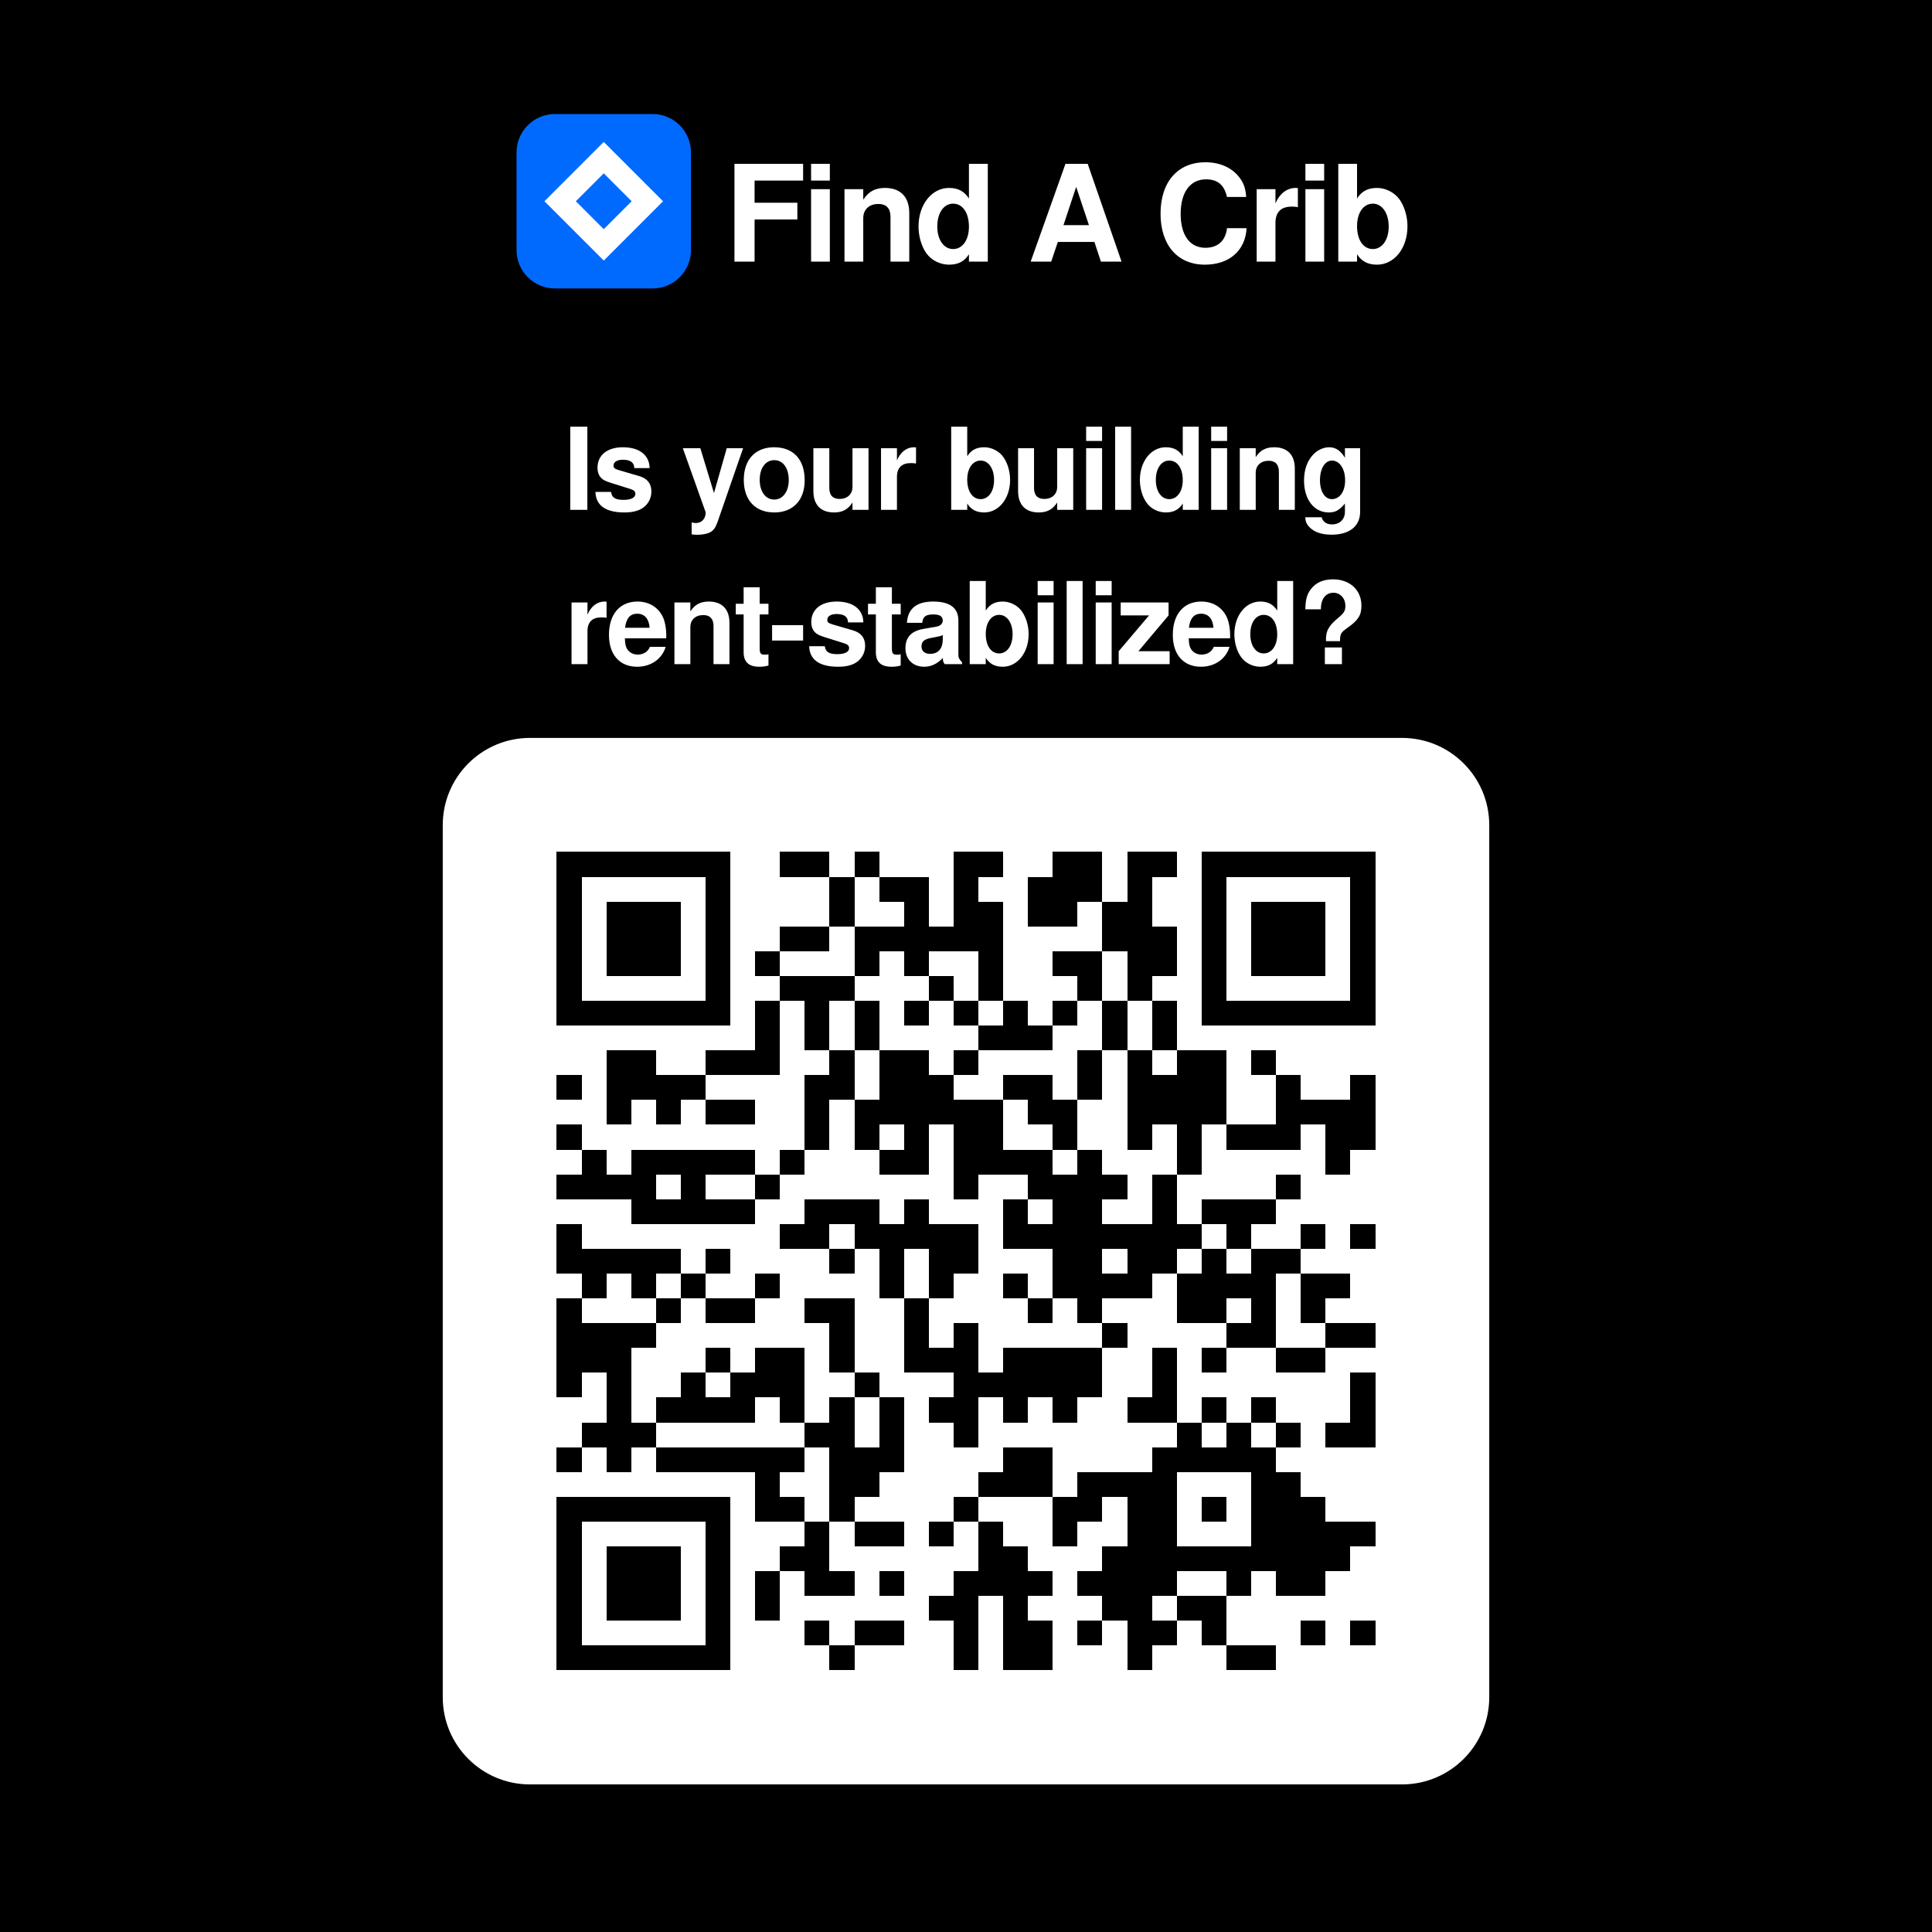
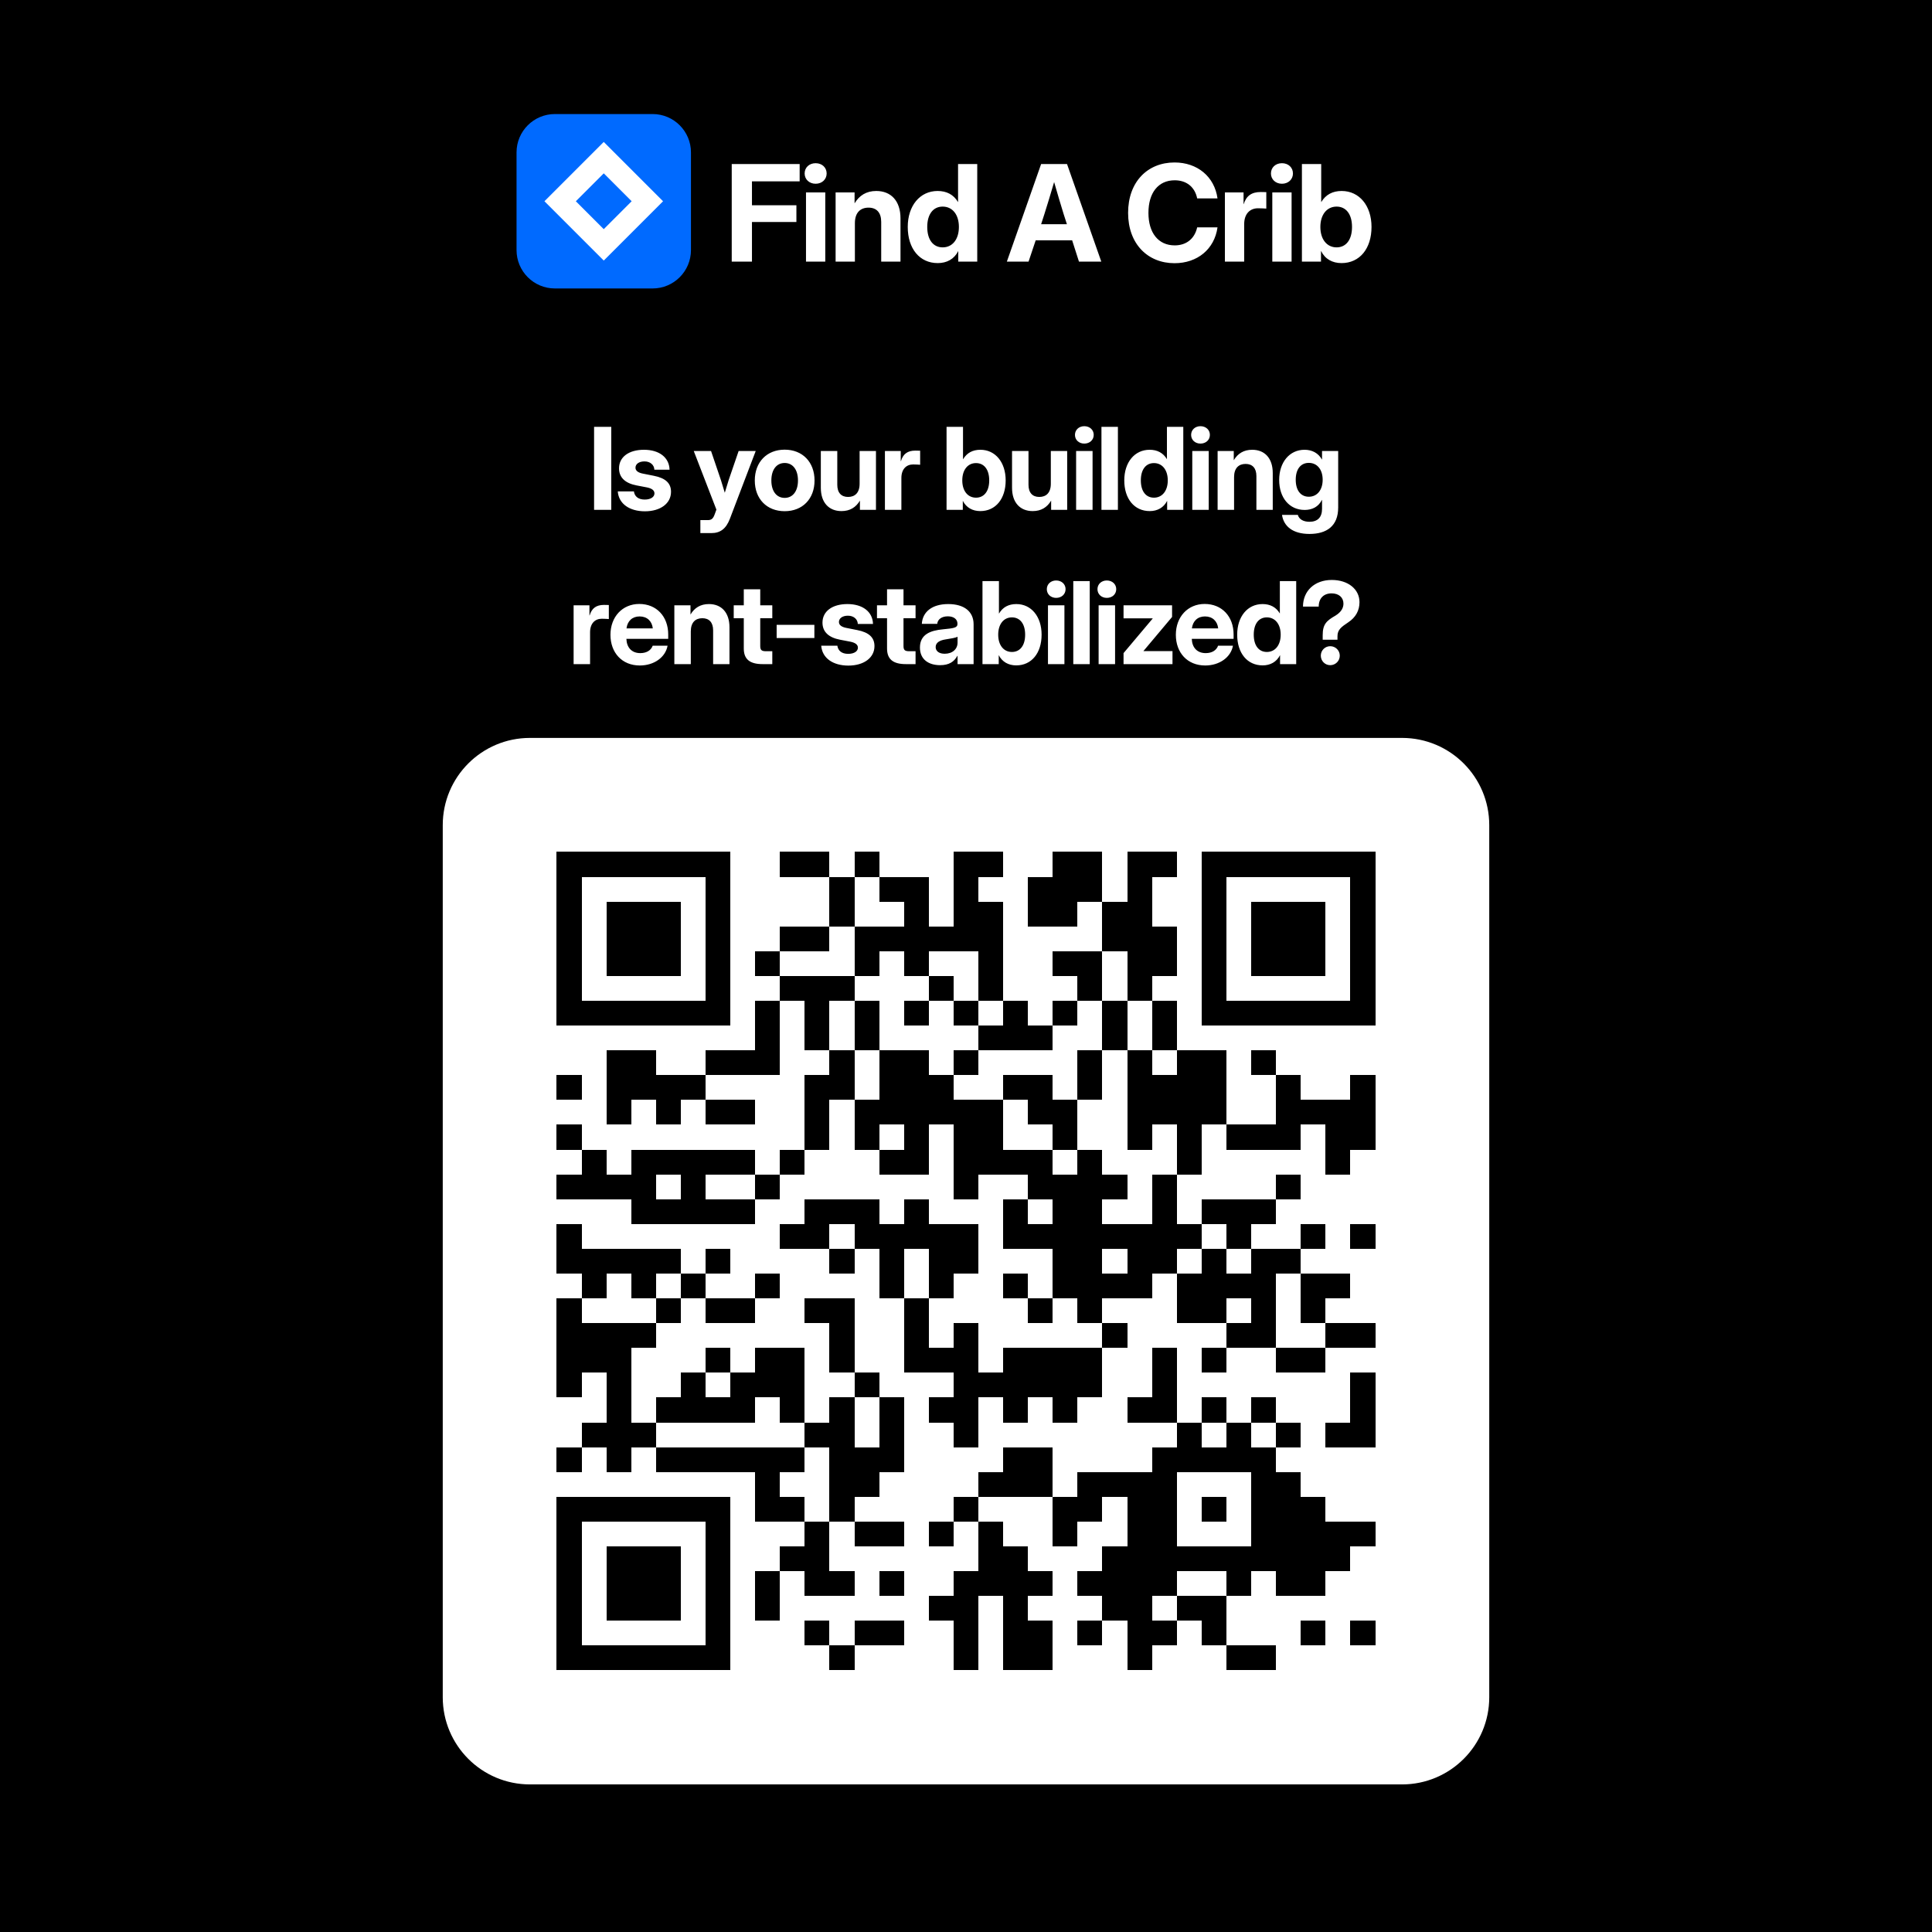
<svg xmlns="http://www.w3.org/2000/svg" width="4in" height="4in" viewBox="0 0 288.00 288.00">
  <rect x="0.00" y="0.00" width="288.00" height="288.00" rx="0.00" fill="#000000" />
  <rect x="77.00" y="17.00" width="26.00" height="26.00" rx="5.72" fill="#006AFF" />
  <path d="M90.00,21.16 L98.84,30.00 L90.00,38.84 L81.16,30.00 Z" fill="#FFFFFF" />
  <path d="M90.00,25.84 L94.16,30.00 L90.00,34.16 L85.84,30.00 Z" fill="#006AFF" />
-   <text x="108.00" y="39.00" font-family="Helvetica Neue, Helvetica, Arial, sans-serif" font-size="20.00" font-weight="700" fill="#FFFFFF" text-anchor="start" letter-spacing="-0.50">Find A Crib</text>
-   <text x="144.00" y="76.00" font-family="Helvetica Neue, Helvetica, Arial, sans-serif" font-size="17.00" font-weight="700" fill="#FFFFFF" text-anchor="middle" letter-spacing="-0.40">Is your building</text>
-   <text x="144.00" y="99.00" font-family="Helvetica Neue, Helvetica, Arial, sans-serif" font-size="17.00" font-weight="700" fill="#FFFFFF" text-anchor="middle" letter-spacing="-0.40">rent-stabilized?</text>
+   <text x="108.00" y="39.00" font-family="Inter Display, Inter, Helvetica Neue, Helvetica, Arial, sans-serif" font-size="20.00" font-weight="700" fill="#FFFFFF" text-anchor="start" letter-spacing="-0.50">Find A Crib</text>
+   <text x="144.00" y="76.00" font-family="Inter Display, Inter, Helvetica Neue, Helvetica, Arial, sans-serif" font-size="17.00" font-weight="700" fill="#FFFFFF" text-anchor="middle" letter-spacing="-0.40">Is your building</text>
+   <text x="144.00" y="99.00" font-family="Inter Display, Inter, Helvetica Neue, Helvetica, Arial, sans-serif" font-size="17.00" font-weight="700" fill="#FFFFFF" text-anchor="middle" letter-spacing="-0.40">rent-stabilized?</text>
  <rect x="66.00" y="110.00" width="156.00" height="156.00" rx="13.00" fill="#FFFFFF" />
  <path d="M83.000,127.000h3.697v3.697h-3.697zM86.697,127.000h3.697v3.697h-3.697zM90.394,127.000h3.697v3.697h-3.697zM94.091,127.000h3.697v3.697h-3.697zM97.788,127.000h3.697v3.697h-3.697zM101.485,127.000h3.697v3.697h-3.697zM105.182,127.000h3.697v3.697h-3.697zM116.273,127.000h3.697v3.697h-3.697zM119.970,127.000h3.697v3.697h-3.697zM127.364,127.000h3.697v3.697h-3.697zM142.152,127.000h3.697v3.697h-3.697zM145.848,127.000h3.697v3.697h-3.697zM156.939,127.000h3.697v3.697h-3.697zM160.636,127.000h3.697v3.697h-3.697zM168.030,127.000h3.697v3.697h-3.697zM171.727,127.000h3.697v3.697h-3.697zM179.121,127.000h3.697v3.697h-3.697zM182.818,127.000h3.697v3.697h-3.697zM186.515,127.000h3.697v3.697h-3.697zM190.212,127.000h3.697v3.697h-3.697zM193.909,127.000h3.697v3.697h-3.697zM197.606,127.000h3.697v3.697h-3.697zM201.303,127.000h3.697v3.697h-3.697zM83.000,130.697h3.697v3.697h-3.697zM105.182,130.697h3.697v3.697h-3.697zM123.667,130.697h3.697v3.697h-3.697zM131.061,130.697h3.697v3.697h-3.697zM134.758,130.697h3.697v3.697h-3.697zM142.152,130.697h3.697v3.697h-3.697zM153.242,130.697h3.697v3.697h-3.697zM156.939,130.697h3.697v3.697h-3.697zM160.636,130.697h3.697v3.697h-3.697zM168.030,130.697h3.697v3.697h-3.697zM179.121,130.697h3.697v3.697h-3.697zM201.303,130.697h3.697v3.697h-3.697zM83.000,134.394h3.697v3.697h-3.697zM90.394,134.394h3.697v3.697h-3.697zM94.091,134.394h3.697v3.697h-3.697zM97.788,134.394h3.697v3.697h-3.697zM105.182,134.394h3.697v3.697h-3.697zM123.667,134.394h3.697v3.697h-3.697zM134.758,134.394h3.697v3.697h-3.697zM142.152,134.394h3.697v3.697h-3.697zM145.848,134.394h3.697v3.697h-3.697zM153.242,134.394h3.697v3.697h-3.697zM156.939,134.394h3.697v3.697h-3.697zM164.333,134.394h3.697v3.697h-3.697zM168.030,134.394h3.697v3.697h-3.697zM179.121,134.394h3.697v3.697h-3.697zM186.515,134.394h3.697v3.697h-3.697zM190.212,134.394h3.697v3.697h-3.697zM193.909,134.394h3.697v3.697h-3.697zM201.303,134.394h3.697v3.697h-3.697zM83.000,138.091h3.697v3.697h-3.697zM90.394,138.091h3.697v3.697h-3.697zM94.091,138.091h3.697v3.697h-3.697zM97.788,138.091h3.697v3.697h-3.697zM105.182,138.091h3.697v3.697h-3.697zM116.273,138.091h3.697v3.697h-3.697zM119.970,138.091h3.697v3.697h-3.697zM127.364,138.091h3.697v3.697h-3.697zM131.061,138.091h3.697v3.697h-3.697zM134.758,138.091h3.697v3.697h-3.697zM138.455,138.091h3.697v3.697h-3.697zM142.152,138.091h3.697v3.697h-3.697zM145.848,138.091h3.697v3.697h-3.697zM164.333,138.091h3.697v3.697h-3.697zM168.030,138.091h3.697v3.697h-3.697zM171.727,138.091h3.697v3.697h-3.697zM179.121,138.091h3.697v3.697h-3.697zM186.515,138.091h3.697v3.697h-3.697zM190.212,138.091h3.697v3.697h-3.697zM193.909,138.091h3.697v3.697h-3.697zM201.303,138.091h3.697v3.697h-3.697zM83.000,141.788h3.697v3.697h-3.697zM90.394,141.788h3.697v3.697h-3.697zM94.091,141.788h3.697v3.697h-3.697zM97.788,141.788h3.697v3.697h-3.697zM105.182,141.788h3.697v3.697h-3.697zM112.576,141.788h3.697v3.697h-3.697zM127.364,141.788h3.697v3.697h-3.697zM134.758,141.788h3.697v3.697h-3.697zM145.848,141.788h3.697v3.697h-3.697zM156.939,141.788h3.697v3.697h-3.697zM160.636,141.788h3.697v3.697h-3.697zM168.030,141.788h3.697v3.697h-3.697zM171.727,141.788h3.697v3.697h-3.697zM179.121,141.788h3.697v3.697h-3.697zM186.515,141.788h3.697v3.697h-3.697zM190.212,141.788h3.697v3.697h-3.697zM193.909,141.788h3.697v3.697h-3.697zM201.303,141.788h3.697v3.697h-3.697zM83.000,145.485h3.697v3.697h-3.697zM105.182,145.485h3.697v3.697h-3.697zM116.273,145.485h3.697v3.697h-3.697zM119.970,145.485h3.697v3.697h-3.697zM123.667,145.485h3.697v3.697h-3.697zM138.455,145.485h3.697v3.697h-3.697zM145.848,145.485h3.697v3.697h-3.697zM160.636,145.485h3.697v3.697h-3.697zM168.030,145.485h3.697v3.697h-3.697zM179.121,145.485h3.697v3.697h-3.697zM201.303,145.485h3.697v3.697h-3.697zM83.000,149.182h3.697v3.697h-3.697zM86.697,149.182h3.697v3.697h-3.697zM90.394,149.182h3.697v3.697h-3.697zM94.091,149.182h3.697v3.697h-3.697zM97.788,149.182h3.697v3.697h-3.697zM101.485,149.182h3.697v3.697h-3.697zM105.182,149.182h3.697v3.697h-3.697zM112.576,149.182h3.697v3.697h-3.697zM119.970,149.182h3.697v3.697h-3.697zM127.364,149.182h3.697v3.697h-3.697zM134.758,149.182h3.697v3.697h-3.697zM142.152,149.182h3.697v3.697h-3.697zM149.545,149.182h3.697v3.697h-3.697zM156.939,149.182h3.697v3.697h-3.697zM164.333,149.182h3.697v3.697h-3.697zM171.727,149.182h3.697v3.697h-3.697zM179.121,149.182h3.697v3.697h-3.697zM182.818,149.182h3.697v3.697h-3.697zM186.515,149.182h3.697v3.697h-3.697zM190.212,149.182h3.697v3.697h-3.697zM193.909,149.182h3.697v3.697h-3.697zM197.606,149.182h3.697v3.697h-3.697zM201.303,149.182h3.697v3.697h-3.697zM112.576,152.879h3.697v3.697h-3.697zM119.970,152.879h3.697v3.697h-3.697zM127.364,152.879h3.697v3.697h-3.697zM145.848,152.879h3.697v3.697h-3.697zM149.545,152.879h3.697v3.697h-3.697zM153.242,152.879h3.697v3.697h-3.697zM164.333,152.879h3.697v3.697h-3.697zM171.727,152.879h3.697v3.697h-3.697zM90.394,156.576h3.697v3.697h-3.697zM94.091,156.576h3.697v3.697h-3.697zM105.182,156.576h3.697v3.697h-3.697zM108.879,156.576h3.697v3.697h-3.697zM112.576,156.576h3.697v3.697h-3.697zM123.667,156.576h3.697v3.697h-3.697zM131.061,156.576h3.697v3.697h-3.697zM134.758,156.576h3.697v3.697h-3.697zM142.152,156.576h3.697v3.697h-3.697zM160.636,156.576h3.697v3.697h-3.697zM168.030,156.576h3.697v3.697h-3.697zM175.424,156.576h3.697v3.697h-3.697zM179.121,156.576h3.697v3.697h-3.697zM186.515,156.576h3.697v3.697h-3.697zM83.000,160.273h3.697v3.697h-3.697zM90.394,160.273h3.697v3.697h-3.697zM94.091,160.273h3.697v3.697h-3.697zM97.788,160.273h3.697v3.697h-3.697zM101.485,160.273h3.697v3.697h-3.697zM119.970,160.273h3.697v3.697h-3.697zM123.667,160.273h3.697v3.697h-3.697zM131.061,160.273h3.697v3.697h-3.697zM134.758,160.273h3.697v3.697h-3.697zM138.455,160.273h3.697v3.697h-3.697zM149.545,160.273h3.697v3.697h-3.697zM153.242,160.273h3.697v3.697h-3.697zM160.636,160.273h3.697v3.697h-3.697zM168.030,160.273h3.697v3.697h-3.697zM171.727,160.273h3.697v3.697h-3.697zM175.424,160.273h3.697v3.697h-3.697zM179.121,160.273h3.697v3.697h-3.697zM190.212,160.273h3.697v3.697h-3.697zM201.303,160.273h3.697v3.697h-3.697zM90.394,163.970h3.697v3.697h-3.697zM97.788,163.970h3.697v3.697h-3.697zM105.182,163.970h3.697v3.697h-3.697zM108.879,163.970h3.697v3.697h-3.697zM119.970,163.970h3.697v3.697h-3.697zM127.364,163.970h3.697v3.697h-3.697zM131.061,163.970h3.697v3.697h-3.697zM134.758,163.970h3.697v3.697h-3.697zM138.455,163.970h3.697v3.697h-3.697zM142.152,163.970h3.697v3.697h-3.697zM145.848,163.970h3.697v3.697h-3.697zM153.242,163.970h3.697v3.697h-3.697zM156.939,163.970h3.697v3.697h-3.697zM168.030,163.970h3.697v3.697h-3.697zM171.727,163.970h3.697v3.697h-3.697zM175.424,163.970h3.697v3.697h-3.697zM179.121,163.970h3.697v3.697h-3.697zM190.212,163.970h3.697v3.697h-3.697zM193.909,163.970h3.697v3.697h-3.697zM197.606,163.970h3.697v3.697h-3.697zM201.303,163.970h3.697v3.697h-3.697zM83.000,167.667h3.697v3.697h-3.697zM119.970,167.667h3.697v3.697h-3.697zM127.364,167.667h3.697v3.697h-3.697zM134.758,167.667h3.697v3.697h-3.697zM142.152,167.667h3.697v3.697h-3.697zM145.848,167.667h3.697v3.697h-3.697zM156.939,167.667h3.697v3.697h-3.697zM168.030,167.667h3.697v3.697h-3.697zM175.424,167.667h3.697v3.697h-3.697zM182.818,167.667h3.697v3.697h-3.697zM186.515,167.667h3.697v3.697h-3.697zM190.212,167.667h3.697v3.697h-3.697zM197.606,167.667h3.697v3.697h-3.697zM201.303,167.667h3.697v3.697h-3.697zM86.697,171.364h3.697v3.697h-3.697zM94.091,171.364h3.697v3.697h-3.697zM97.788,171.364h3.697v3.697h-3.697zM101.485,171.364h3.697v3.697h-3.697zM105.182,171.364h3.697v3.697h-3.697zM108.879,171.364h3.697v3.697h-3.697zM116.273,171.364h3.697v3.697h-3.697zM131.061,171.364h3.697v3.697h-3.697zM134.758,171.364h3.697v3.697h-3.697zM142.152,171.364h3.697v3.697h-3.697zM145.848,171.364h3.697v3.697h-3.697zM149.545,171.364h3.697v3.697h-3.697zM153.242,171.364h3.697v3.697h-3.697zM160.636,171.364h3.697v3.697h-3.697zM175.424,171.364h3.697v3.697h-3.697zM197.606,171.364h3.697v3.697h-3.697zM83.000,175.061h3.697v3.697h-3.697zM86.697,175.061h3.697v3.697h-3.697zM90.394,175.061h3.697v3.697h-3.697zM94.091,175.061h3.697v3.697h-3.697zM101.485,175.061h3.697v3.697h-3.697zM112.576,175.061h3.697v3.697h-3.697zM142.152,175.061h3.697v3.697h-3.697zM153.242,175.061h3.697v3.697h-3.697zM156.939,175.061h3.697v3.697h-3.697zM160.636,175.061h3.697v3.697h-3.697zM164.333,175.061h3.697v3.697h-3.697zM171.727,175.061h3.697v3.697h-3.697zM190.212,175.061h3.697v3.697h-3.697zM94.091,178.758h3.697v3.697h-3.697zM97.788,178.758h3.697v3.697h-3.697zM101.485,178.758h3.697v3.697h-3.697zM105.182,178.758h3.697v3.697h-3.697zM108.879,178.758h3.697v3.697h-3.697zM119.970,178.758h3.697v3.697h-3.697zM123.667,178.758h3.697v3.697h-3.697zM127.364,178.758h3.697v3.697h-3.697zM134.758,178.758h3.697v3.697h-3.697zM149.545,178.758h3.697v3.697h-3.697zM156.939,178.758h3.697v3.697h-3.697zM160.636,178.758h3.697v3.697h-3.697zM171.727,178.758h3.697v3.697h-3.697zM179.121,178.758h3.697v3.697h-3.697zM182.818,178.758h3.697v3.697h-3.697zM186.515,178.758h3.697v3.697h-3.697zM83.000,182.455h3.697v3.697h-3.697zM116.273,182.455h3.697v3.697h-3.697zM119.970,182.455h3.697v3.697h-3.697zM127.364,182.455h3.697v3.697h-3.697zM131.061,182.455h3.697v3.697h-3.697zM134.758,182.455h3.697v3.697h-3.697zM138.455,182.455h3.697v3.697h-3.697zM142.152,182.455h3.697v3.697h-3.697zM149.545,182.455h3.697v3.697h-3.697zM153.242,182.455h3.697v3.697h-3.697zM156.939,182.455h3.697v3.697h-3.697zM160.636,182.455h3.697v3.697h-3.697zM164.333,182.455h3.697v3.697h-3.697zM168.030,182.455h3.697v3.697h-3.697zM171.727,182.455h3.697v3.697h-3.697zM175.424,182.455h3.697v3.697h-3.697zM182.818,182.455h3.697v3.697h-3.697zM193.909,182.455h3.697v3.697h-3.697zM201.303,182.455h3.697v3.697h-3.697zM83.000,186.152h3.697v3.697h-3.697zM86.697,186.152h3.697v3.697h-3.697zM90.394,186.152h3.697v3.697h-3.697zM94.091,186.152h3.697v3.697h-3.697zM97.788,186.152h3.697v3.697h-3.697zM105.182,186.152h3.697v3.697h-3.697zM123.667,186.152h3.697v3.697h-3.697zM131.061,186.152h3.697v3.697h-3.697zM138.455,186.152h3.697v3.697h-3.697zM142.152,186.152h3.697v3.697h-3.697zM156.939,186.152h3.697v3.697h-3.697zM160.636,186.152h3.697v3.697h-3.697zM168.030,186.152h3.697v3.697h-3.697zM171.727,186.152h3.697v3.697h-3.697zM179.121,186.152h3.697v3.697h-3.697zM186.515,186.152h3.697v3.697h-3.697zM190.212,186.152h3.697v3.697h-3.697zM86.697,189.848h3.697v3.697h-3.697zM94.091,189.848h3.697v3.697h-3.697zM101.485,189.848h3.697v3.697h-3.697zM112.576,189.848h3.697v3.697h-3.697zM131.061,189.848h3.697v3.697h-3.697zM138.455,189.848h3.697v3.697h-3.697zM149.545,189.848h3.697v3.697h-3.697zM156.939,189.848h3.697v3.697h-3.697zM160.636,189.848h3.697v3.697h-3.697zM164.333,189.848h3.697v3.697h-3.697zM168.030,189.848h3.697v3.697h-3.697zM175.424,189.848h3.697v3.697h-3.697zM179.121,189.848h3.697v3.697h-3.697zM182.818,189.848h3.697v3.697h-3.697zM186.515,189.848h3.697v3.697h-3.697zM193.909,189.848h3.697v3.697h-3.697zM197.606,189.848h3.697v3.697h-3.697zM83.000,193.545h3.697v3.697h-3.697zM97.788,193.545h3.697v3.697h-3.697zM105.182,193.545h3.697v3.697h-3.697zM108.879,193.545h3.697v3.697h-3.697zM119.970,193.545h3.697v3.697h-3.697zM123.667,193.545h3.697v3.697h-3.697zM134.758,193.545h3.697v3.697h-3.697zM153.242,193.545h3.697v3.697h-3.697zM160.636,193.545h3.697v3.697h-3.697zM175.424,193.545h3.697v3.697h-3.697zM179.121,193.545h3.697v3.697h-3.697zM186.515,193.545h3.697v3.697h-3.697zM193.909,193.545h3.697v3.697h-3.697zM83.000,197.242h3.697v3.697h-3.697zM86.697,197.242h3.697v3.697h-3.697zM90.394,197.242h3.697v3.697h-3.697zM94.091,197.242h3.697v3.697h-3.697zM123.667,197.242h3.697v3.697h-3.697zM134.758,197.242h3.697v3.697h-3.697zM142.152,197.242h3.697v3.697h-3.697zM164.333,197.242h3.697v3.697h-3.697zM182.818,197.242h3.697v3.697h-3.697zM186.515,197.242h3.697v3.697h-3.697zM197.606,197.242h3.697v3.697h-3.697zM201.303,197.242h3.697v3.697h-3.697zM83.000,200.939h3.697v3.697h-3.697zM86.697,200.939h3.697v3.697h-3.697zM90.394,200.939h3.697v3.697h-3.697zM105.182,200.939h3.697v3.697h-3.697zM112.576,200.939h3.697v3.697h-3.697zM116.273,200.939h3.697v3.697h-3.697zM123.667,200.939h3.697v3.697h-3.697zM134.758,200.939h3.697v3.697h-3.697zM138.455,200.939h3.697v3.697h-3.697zM142.152,200.939h3.697v3.697h-3.697zM149.545,200.939h3.697v3.697h-3.697zM153.242,200.939h3.697v3.697h-3.697zM156.939,200.939h3.697v3.697h-3.697zM160.636,200.939h3.697v3.697h-3.697zM171.727,200.939h3.697v3.697h-3.697zM179.121,200.939h3.697v3.697h-3.697zM190.212,200.939h3.697v3.697h-3.697zM193.909,200.939h3.697v3.697h-3.697zM83.000,204.636h3.697v3.697h-3.697zM90.394,204.636h3.697v3.697h-3.697zM101.485,204.636h3.697v3.697h-3.697zM108.879,204.636h3.697v3.697h-3.697zM112.576,204.636h3.697v3.697h-3.697zM116.273,204.636h3.697v3.697h-3.697zM127.364,204.636h3.697v3.697h-3.697zM142.152,204.636h3.697v3.697h-3.697zM145.848,204.636h3.697v3.697h-3.697zM149.545,204.636h3.697v3.697h-3.697zM153.242,204.636h3.697v3.697h-3.697zM156.939,204.636h3.697v3.697h-3.697zM160.636,204.636h3.697v3.697h-3.697zM171.727,204.636h3.697v3.697h-3.697zM201.303,204.636h3.697v3.697h-3.697zM90.394,208.333h3.697v3.697h-3.697zM97.788,208.333h3.697v3.697h-3.697zM101.485,208.333h3.697v3.697h-3.697zM105.182,208.333h3.697v3.697h-3.697zM108.879,208.333h3.697v3.697h-3.697zM116.273,208.333h3.697v3.697h-3.697zM123.667,208.333h3.697v3.697h-3.697zM131.061,208.333h3.697v3.697h-3.697zM138.455,208.333h3.697v3.697h-3.697zM142.152,208.333h3.697v3.697h-3.697zM149.545,208.333h3.697v3.697h-3.697zM156.939,208.333h3.697v3.697h-3.697zM168.030,208.333h3.697v3.697h-3.697zM171.727,208.333h3.697v3.697h-3.697zM179.121,208.333h3.697v3.697h-3.697zM186.515,208.333h3.697v3.697h-3.697zM201.303,208.333h3.697v3.697h-3.697zM86.697,212.030h3.697v3.697h-3.697zM90.394,212.030h3.697v3.697h-3.697zM94.091,212.030h3.697v3.697h-3.697zM119.970,212.030h3.697v3.697h-3.697zM123.667,212.030h3.697v3.697h-3.697zM131.061,212.030h3.697v3.697h-3.697zM142.152,212.030h3.697v3.697h-3.697zM175.424,212.030h3.697v3.697h-3.697zM182.818,212.030h3.697v3.697h-3.697zM190.212,212.030h3.697v3.697h-3.697zM197.606,212.030h3.697v3.697h-3.697zM201.303,212.030h3.697v3.697h-3.697zM83.000,215.727h3.697v3.697h-3.697zM90.394,215.727h3.697v3.697h-3.697zM97.788,215.727h3.697v3.697h-3.697zM101.485,215.727h3.697v3.697h-3.697zM105.182,215.727h3.697v3.697h-3.697zM108.879,215.727h3.697v3.697h-3.697zM112.576,215.727h3.697v3.697h-3.697zM116.273,215.727h3.697v3.697h-3.697zM123.667,215.727h3.697v3.697h-3.697zM127.364,215.727h3.697v3.697h-3.697zM131.061,215.727h3.697v3.697h-3.697zM149.545,215.727h3.697v3.697h-3.697zM153.242,215.727h3.697v3.697h-3.697zM171.727,215.727h3.697v3.697h-3.697zM175.424,215.727h3.697v3.697h-3.697zM179.121,215.727h3.697v3.697h-3.697zM182.818,215.727h3.697v3.697h-3.697zM186.515,215.727h3.697v3.697h-3.697zM112.576,219.424h3.697v3.697h-3.697zM123.667,219.424h3.697v3.697h-3.697zM127.364,219.424h3.697v3.697h-3.697zM145.848,219.424h3.697v3.697h-3.697zM149.545,219.424h3.697v3.697h-3.697zM153.242,219.424h3.697v3.697h-3.697zM160.636,219.424h3.697v3.697h-3.697zM164.333,219.424h3.697v3.697h-3.697zM168.030,219.424h3.697v3.697h-3.697zM171.727,219.424h3.697v3.697h-3.697zM186.515,219.424h3.697v3.697h-3.697zM190.212,219.424h3.697v3.697h-3.697zM83.000,223.121h3.697v3.697h-3.697zM86.697,223.121h3.697v3.697h-3.697zM90.394,223.121h3.697v3.697h-3.697zM94.091,223.121h3.697v3.697h-3.697zM97.788,223.121h3.697v3.697h-3.697zM101.485,223.121h3.697v3.697h-3.697zM105.182,223.121h3.697v3.697h-3.697zM112.576,223.121h3.697v3.697h-3.697zM116.273,223.121h3.697v3.697h-3.697zM123.667,223.121h3.697v3.697h-3.697zM142.152,223.121h3.697v3.697h-3.697zM156.939,223.121h3.697v3.697h-3.697zM160.636,223.121h3.697v3.697h-3.697zM168.030,223.121h3.697v3.697h-3.697zM171.727,223.121h3.697v3.697h-3.697zM179.121,223.121h3.697v3.697h-3.697zM186.515,223.121h3.697v3.697h-3.697zM190.212,223.121h3.697v3.697h-3.697zM193.909,223.121h3.697v3.697h-3.697zM83.000,226.818h3.697v3.697h-3.697zM105.182,226.818h3.697v3.697h-3.697zM119.970,226.818h3.697v3.697h-3.697zM127.364,226.818h3.697v3.697h-3.697zM131.061,226.818h3.697v3.697h-3.697zM138.455,226.818h3.697v3.697h-3.697zM145.848,226.818h3.697v3.697h-3.697zM156.939,226.818h3.697v3.697h-3.697zM168.030,226.818h3.697v3.697h-3.697zM171.727,226.818h3.697v3.697h-3.697zM186.515,226.818h3.697v3.697h-3.697zM190.212,226.818h3.697v3.697h-3.697zM193.909,226.818h3.697v3.697h-3.697zM197.606,226.818h3.697v3.697h-3.697zM201.303,226.818h3.697v3.697h-3.697zM83.000,230.515h3.697v3.697h-3.697zM90.394,230.515h3.697v3.697h-3.697zM94.091,230.515h3.697v3.697h-3.697zM97.788,230.515h3.697v3.697h-3.697zM105.182,230.515h3.697v3.697h-3.697zM116.273,230.515h3.697v3.697h-3.697zM119.970,230.515h3.697v3.697h-3.697zM145.848,230.515h3.697v3.697h-3.697zM149.545,230.515h3.697v3.697h-3.697zM164.333,230.515h3.697v3.697h-3.697zM168.030,230.515h3.697v3.697h-3.697zM171.727,230.515h3.697v3.697h-3.697zM175.424,230.515h3.697v3.697h-3.697zM179.121,230.515h3.697v3.697h-3.697zM182.818,230.515h3.697v3.697h-3.697zM186.515,230.515h3.697v3.697h-3.697zM190.212,230.515h3.697v3.697h-3.697zM193.909,230.515h3.697v3.697h-3.697zM197.606,230.515h3.697v3.697h-3.697zM83.000,234.212h3.697v3.697h-3.697zM90.394,234.212h3.697v3.697h-3.697zM94.091,234.212h3.697v3.697h-3.697zM97.788,234.212h3.697v3.697h-3.697zM105.182,234.212h3.697v3.697h-3.697zM112.576,234.212h3.697v3.697h-3.697zM119.970,234.212h3.697v3.697h-3.697zM123.667,234.212h3.697v3.697h-3.697zM131.061,234.212h3.697v3.697h-3.697zM142.152,234.212h3.697v3.697h-3.697zM145.848,234.212h3.697v3.697h-3.697zM149.545,234.212h3.697v3.697h-3.697zM153.242,234.212h3.697v3.697h-3.697zM160.636,234.212h3.697v3.697h-3.697zM164.333,234.212h3.697v3.697h-3.697zM168.030,234.212h3.697v3.697h-3.697zM171.727,234.212h3.697v3.697h-3.697zM182.818,234.212h3.697v3.697h-3.697zM190.212,234.212h3.697v3.697h-3.697zM193.909,234.212h3.697v3.697h-3.697zM83.000,237.909h3.697v3.697h-3.697zM90.394,237.909h3.697v3.697h-3.697zM94.091,237.909h3.697v3.697h-3.697zM97.788,237.909h3.697v3.697h-3.697zM105.182,237.909h3.697v3.697h-3.697zM112.576,237.909h3.697v3.697h-3.697zM138.455,237.909h3.697v3.697h-3.697zM142.152,237.909h3.697v3.697h-3.697zM149.545,237.909h3.697v3.697h-3.697zM164.333,237.909h3.697v3.697h-3.697zM168.030,237.909h3.697v3.697h-3.697zM175.424,237.909h3.697v3.697h-3.697zM179.121,237.909h3.697v3.697h-3.697zM83.000,241.606h3.697v3.697h-3.697zM105.182,241.606h3.697v3.697h-3.697zM119.970,241.606h3.697v3.697h-3.697zM127.364,241.606h3.697v3.697h-3.697zM131.061,241.606h3.697v3.697h-3.697zM142.152,241.606h3.697v3.697h-3.697zM149.545,241.606h3.697v3.697h-3.697zM153.242,241.606h3.697v3.697h-3.697zM160.636,241.606h3.697v3.697h-3.697zM168.030,241.606h3.697v3.697h-3.697zM171.727,241.606h3.697v3.697h-3.697zM179.121,241.606h3.697v3.697h-3.697zM193.909,241.606h3.697v3.697h-3.697zM201.303,241.606h3.697v3.697h-3.697zM83.000,245.303h3.697v3.697h-3.697zM86.697,245.303h3.697v3.697h-3.697zM90.394,245.303h3.697v3.697h-3.697zM94.091,245.303h3.697v3.697h-3.697zM97.788,245.303h3.697v3.697h-3.697zM101.485,245.303h3.697v3.697h-3.697zM105.182,245.303h3.697v3.697h-3.697zM123.667,245.303h3.697v3.697h-3.697zM142.152,245.303h3.697v3.697h-3.697zM149.545,245.303h3.697v3.697h-3.697zM153.242,245.303h3.697v3.697h-3.697zM168.030,245.303h3.697v3.697h-3.697zM182.818,245.303h3.697v3.697h-3.697zM186.515,245.303h3.697v3.697h-3.697z" fill="#000000" shape-rendering="crispEdges" />
</svg>
